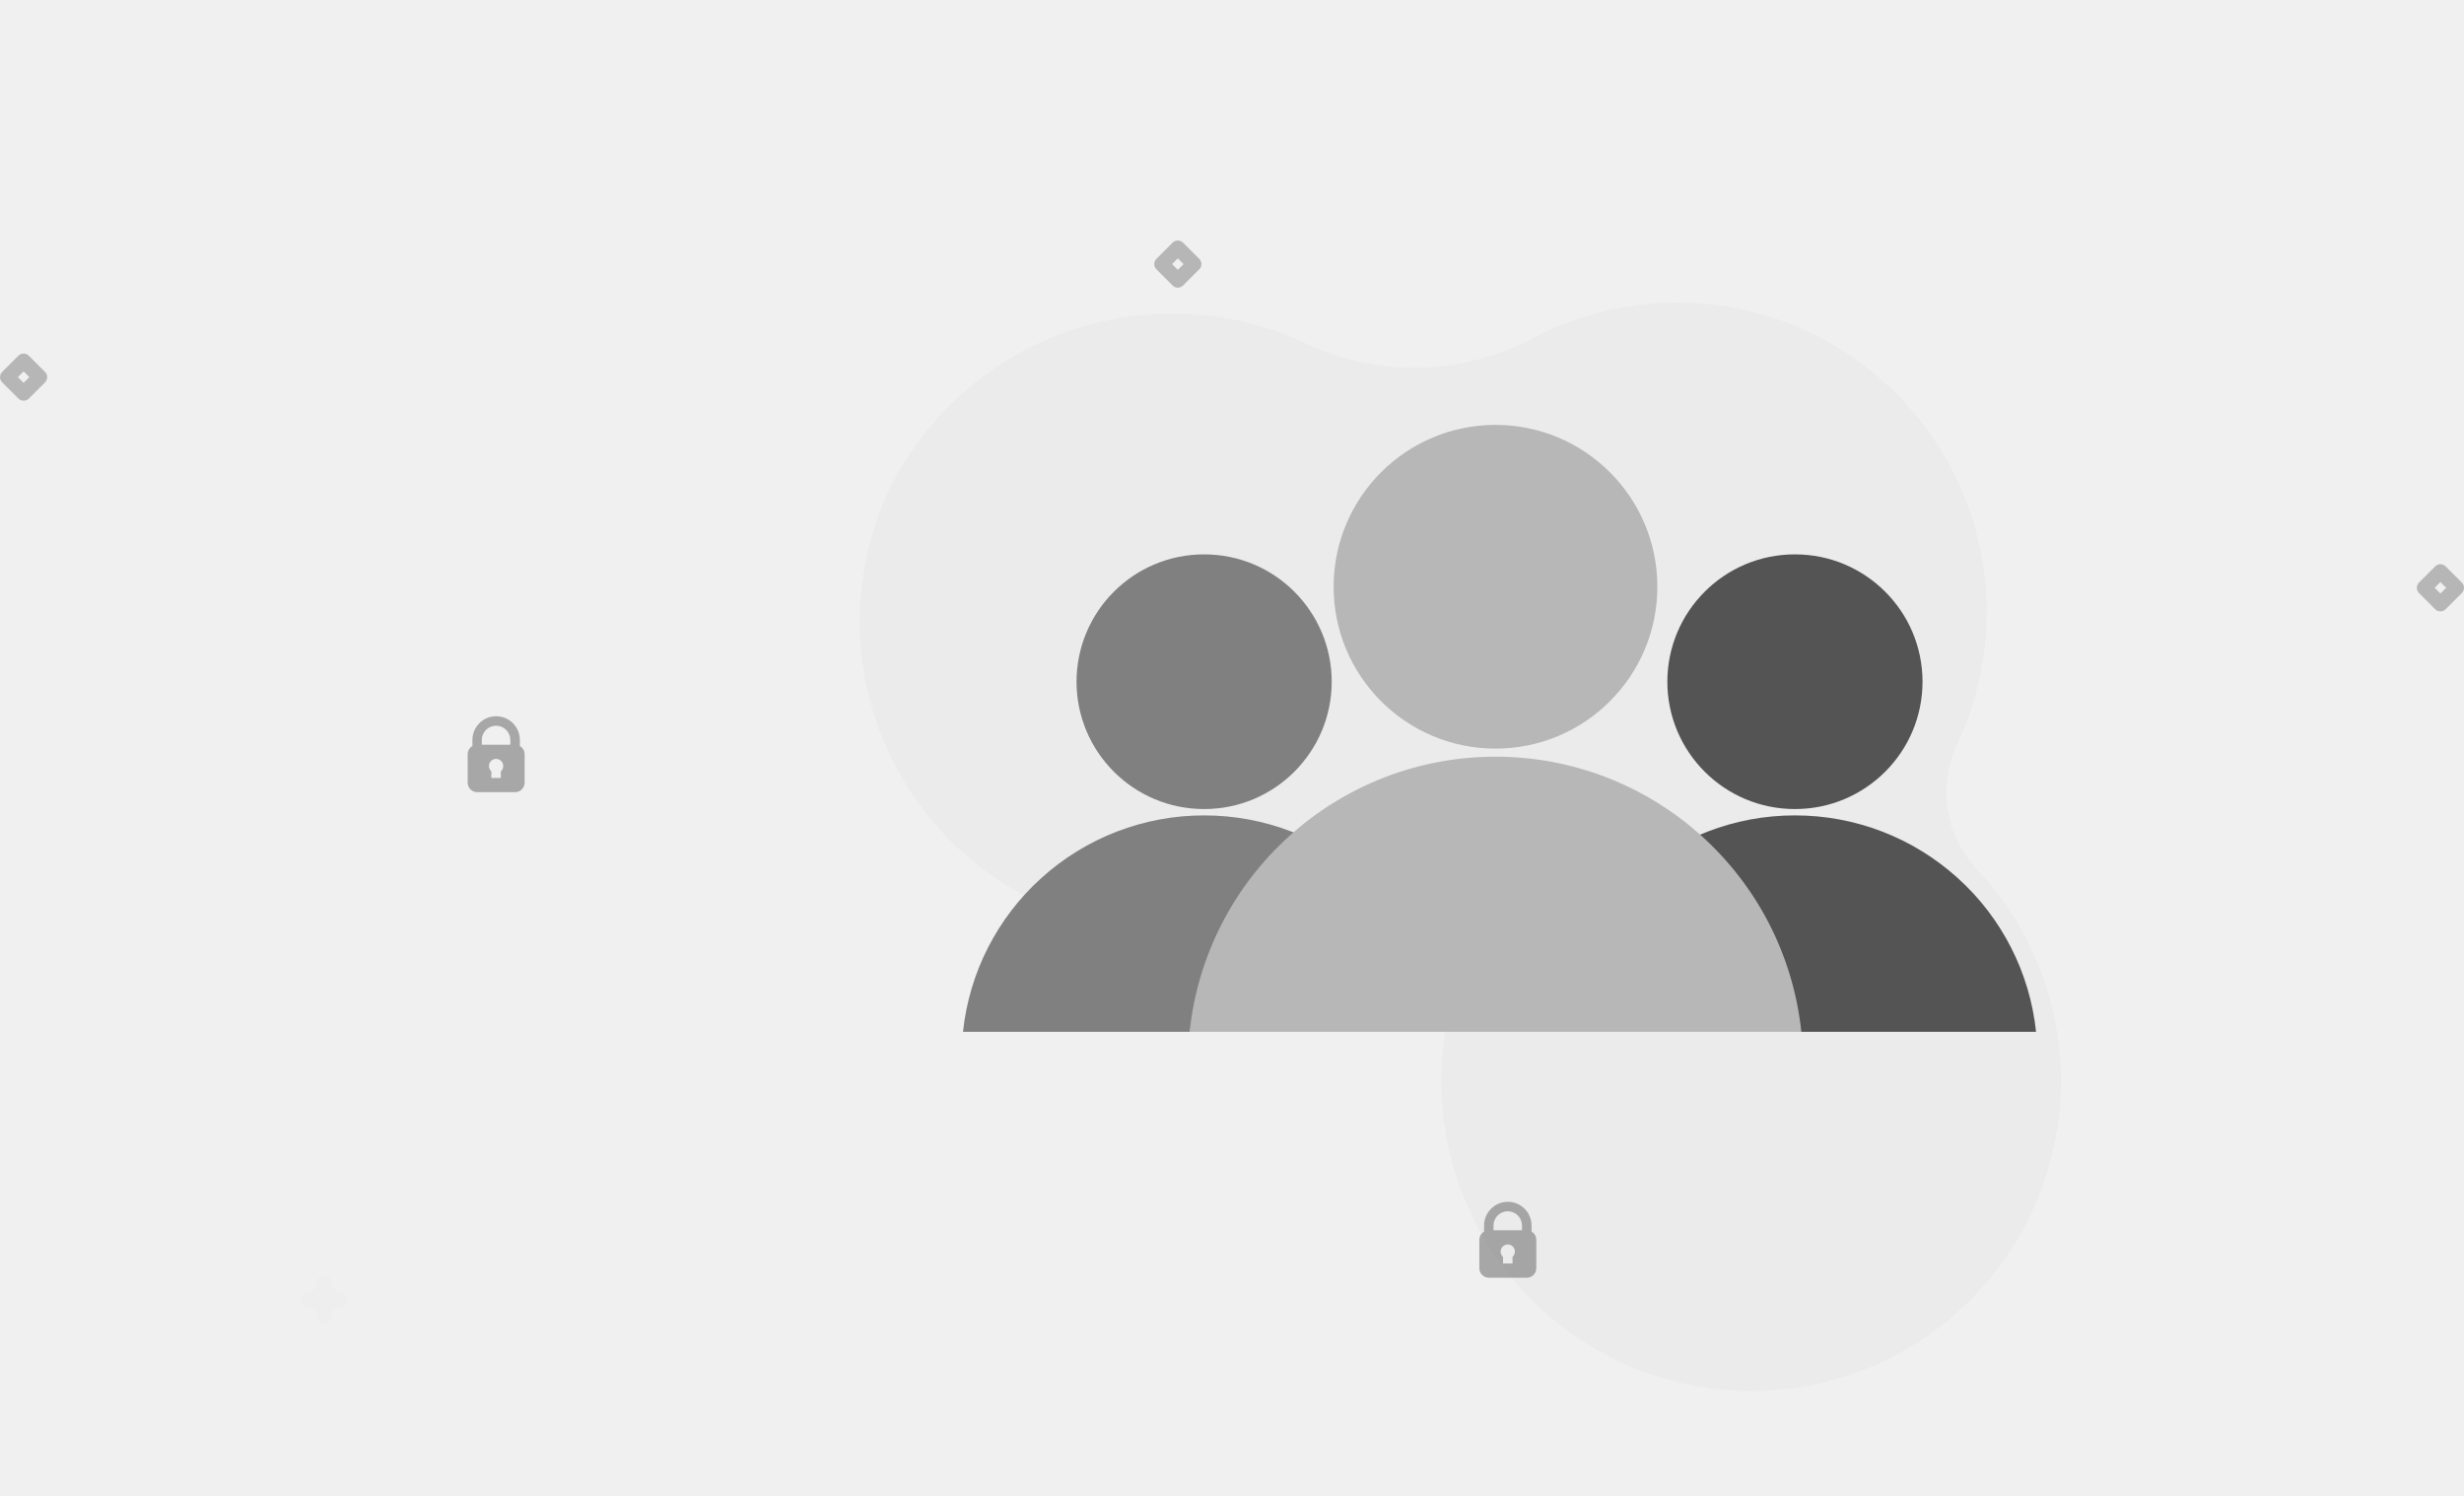
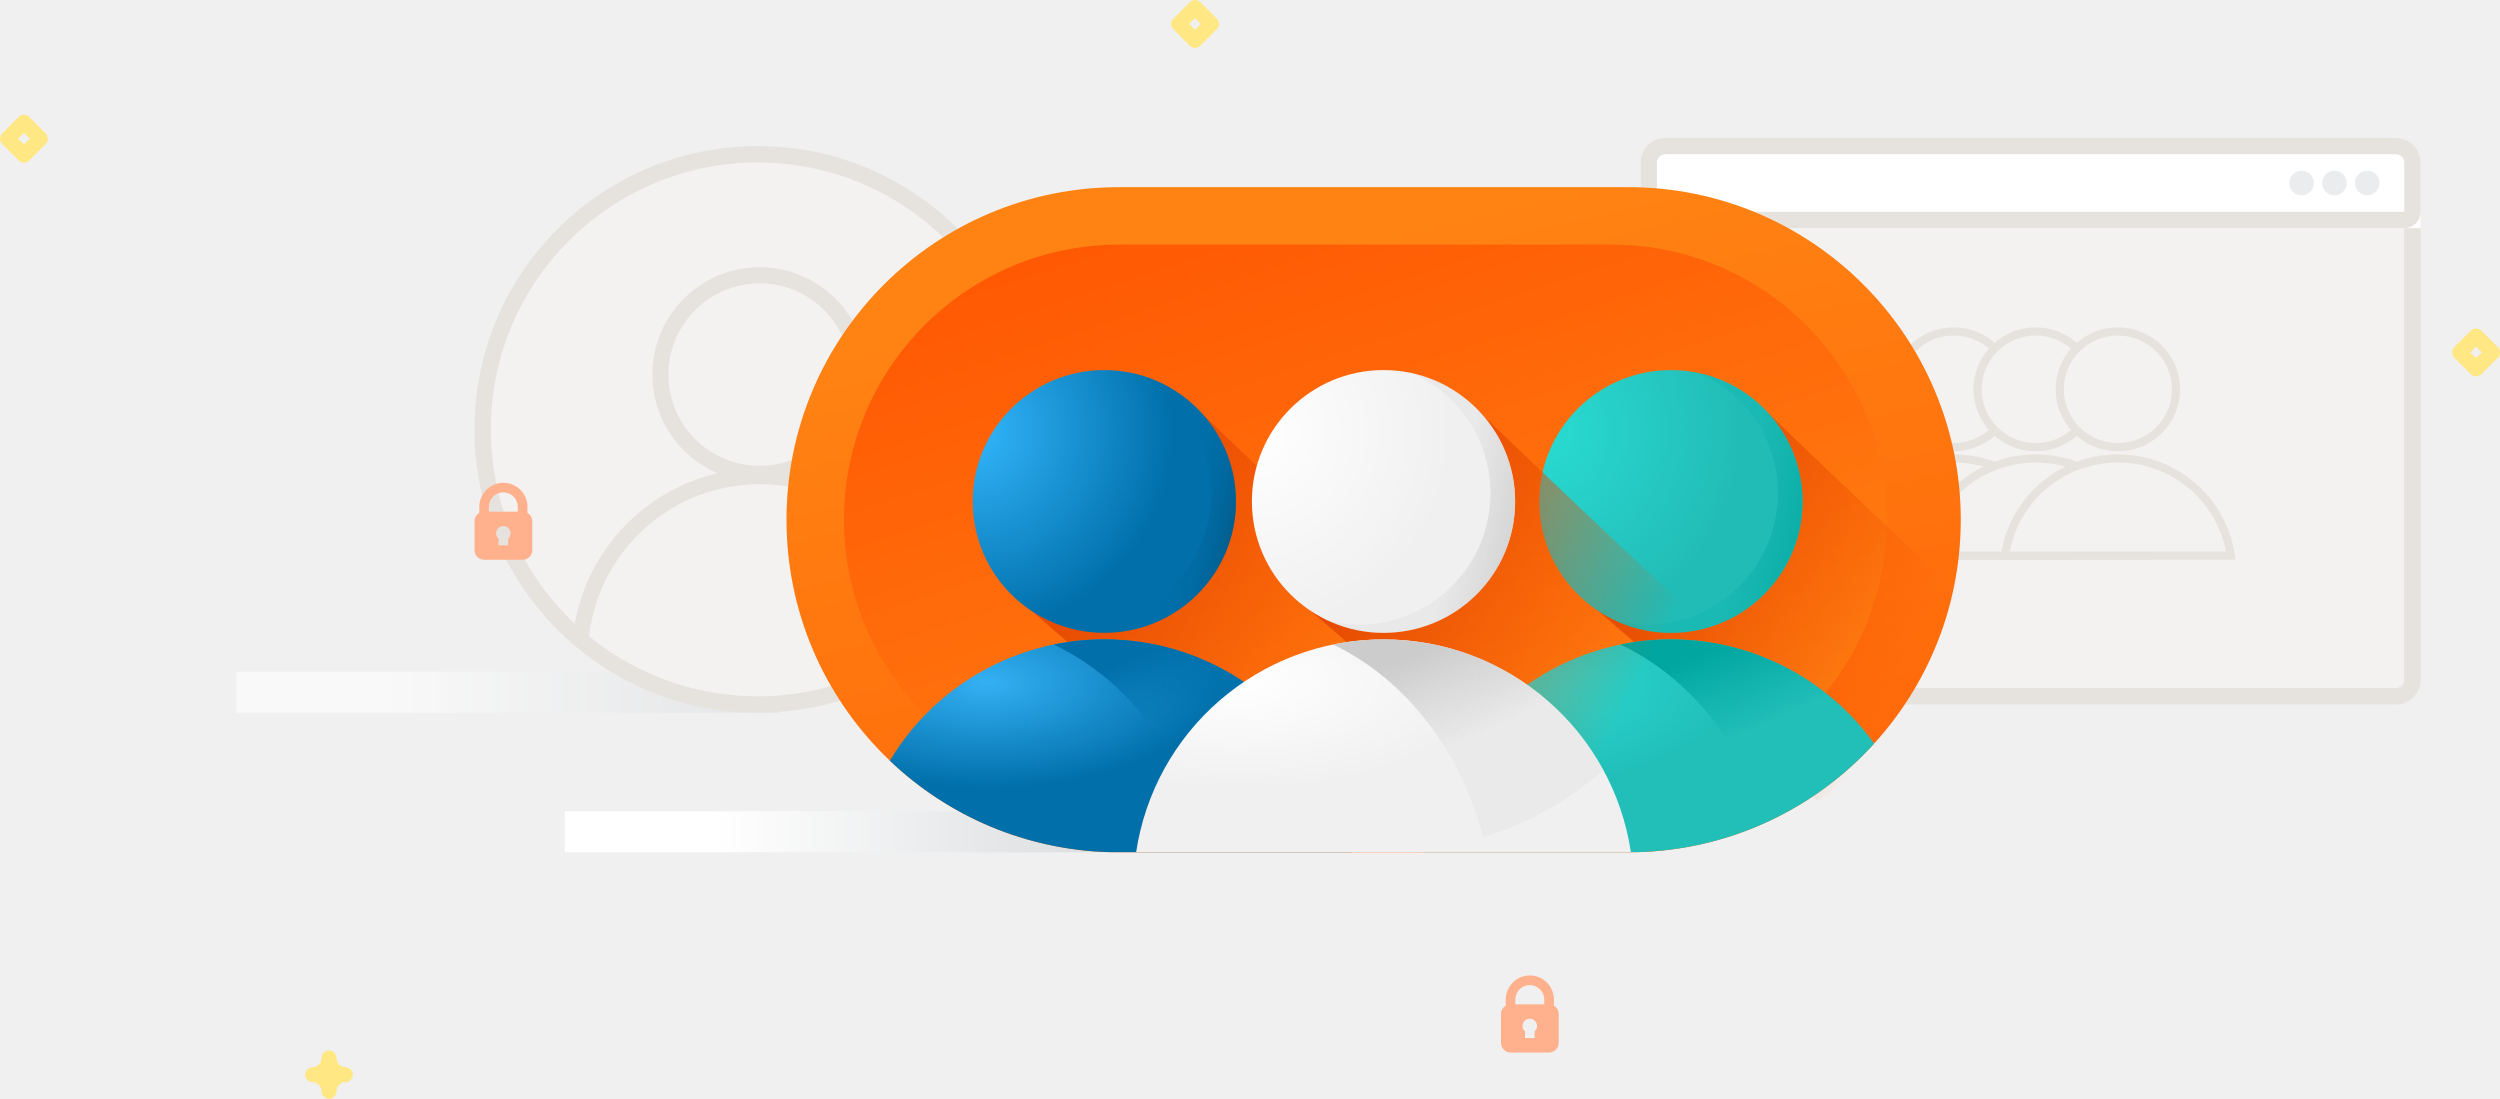
- <svg xmlns="http://www.w3.org/2000/svg" width="304.445" height="184.789" viewBox="0 0 304.445 184.789">
-   <g id="user-onboarding" transform="translate(-141.222 -68.495)">
-     <path id="Path_81" d="M163.973,73.972A38.194,38.194,0,0,0,141.32,50.558a13.869,13.869,0,0,1-8.946-12.789V37.4A38.273,38.273,0,0,0,63.3,15.568a31.233,31.233,0,0,1-25,12.959q-.437,0-.875.009A39,39,0,0,0,0,66.285a38.284,38.284,0,0,0,74.235,13.67,7.834,7.834,0,0,1,9.5-4.79l.149.042a7.814,7.814,0,0,1,5.691,8.146,38.282,38.282,0,1,0,74.393-9.387Z" transform="translate(280.616 68.495) rotate(26)" fill="#dbdbdb" opacity="0.24" />
-     <path id="Path_95" d="M424.493,166.965a.914.914,0,0,1-.914-.914,1.1,1.1,0,0,0-1.1-1.1.915.915,0,0,1,0-1.829,1.1,1.1,0,0,0,1.1-1.1.915.915,0,1,1,1.829,0,1.1,1.1,0,0,0,1.1,1.1.915.915,0,0,1,0,1.829,1.1,1.1,0,0,0-1.1,1.1.914.914,0,0,1-.914.914Z" transform="translate(-243.207 65.047)" fill="#eee" />
-     <path id="Path_96" d="M68.794,419.851a.915.915,0,0,1-.645-.267l-2-2a.914.914,0,0,1,0-1.291l2-2a.914.914,0,0,1,1.291,0l2,2a.914.914,0,0,1,0,1.291l-2,2.008A.915.915,0,0,1,68.794,419.851Zm-.711-2.917.711.711.711-.711-.711-.708Z" transform="translate(75.344 -301.841)" fill="rgba(157,157,157,0.7)" />
-     <path id="Path_98" d="M141.064,46.254a.914.914,0,0,1-.645-.267l-2-2.005a.914.914,0,0,1,0-1.291l2-2a.914.914,0,0,1,1.291,0l2,2a.914.914,0,0,1,0,1.291l-2,2a.909.909,0,0,1-.645.267Zm-.711-2.917.711.711.711-.711-.711-.711Z" transform="translate(301.688 97.79)" fill="rgba(157,157,157,0.7)" />
-     <path id="Path_98-2" data-name="Path_98" d="M141.064,46.254a.914.914,0,0,1-.645-.267l-2-2.005a.914.914,0,0,1,0-1.291l2-2a.914.914,0,0,1,1.291,0l2,2a.914.914,0,0,1,0,1.291l-2,2a.909.909,0,0,1-.645.267Zm-.711-2.917.711.711.711-.711-.711-.711Z" transform="translate(145.688 57.79)" fill="rgba(157,157,157,0.7)" />
-     <path id="padlock" d="M70.9,3.681V2.932a2.932,2.932,0,1,0-5.864,0v.749a1.169,1.169,0,0,0-.586,1.01V8.209a1.174,1.174,0,0,0,1.173,1.173h4.691a1.174,1.174,0,0,0,1.173-1.173V4.691a1.169,1.169,0,0,0-.586-1.01ZM67.963,1.173a1.761,1.761,0,0,1,1.759,1.759v.586H66.2V2.932a1.761,1.761,0,0,1,1.759-1.759Zm.586,5.635v.815H67.377V6.808a.88.88,0,1,1,1.173,0Z" transform="translate(259.555 217)" fill="#6b6b6b" opacity="0.55" />
-     <path id="padlock-2" data-name="padlock" d="M70.9,3.681V2.932a2.932,2.932,0,1,0-5.864,0v.749a1.169,1.169,0,0,0-.586,1.01V8.209a1.174,1.174,0,0,0,1.173,1.173h4.691a1.174,1.174,0,0,0,1.173-1.173V4.691a1.169,1.169,0,0,0-.586-1.01ZM67.963,1.173a1.761,1.761,0,0,1,1.759,1.759v.586H66.2V2.932a1.761,1.761,0,0,1,1.759-1.759Zm.586,5.635v.815H67.377V6.808a.88.88,0,1,1,1.173,0Z" transform="translate(134.555 157)" fill="#6b6b6b" opacity="0.55" />
-     <path id="Union_9" data-name="Union 9" d="M-1436,59a29.8,29.8,0,0,1,9.683-19.01,29.924,29.924,0,0,1,20.11-7.737,29.924,29.924,0,0,1,20.11,7.737A29.8,29.8,0,0,1-1376.416,59H-1436Zm14.027-43.267A15.75,15.75,0,0,1-1406.208,0a15.75,15.75,0,0,1,15.766,15.733,15.75,15.75,0,0,1-15.766,15.733A15.75,15.75,0,0,1-1421.974,15.733Z" transform="translate(1769.208 137)" fill="#545454" />
-     <path id="Union_10" data-name="Union 10" d="M-1436,59a29.8,29.8,0,0,1,9.683-19.01,29.924,29.924,0,0,1,20.11-7.737,29.924,29.924,0,0,1,20.11,7.737A29.8,29.8,0,0,1-1376.416,59H-1436Zm14.027-43.267A15.75,15.75,0,0,1-1406.208,0a15.75,15.75,0,0,1,15.766,15.733,15.75,15.75,0,0,1-15.766,15.733A15.75,15.75,0,0,1-1421.974,15.733Z" transform="translate(1696.208 137)" fill="gray" />
-     <path id="Union_2" data-name="Union 2" d="M-1436,75a37.908,37.908,0,0,1,12.283-24.165A37.914,37.914,0,0,1-1398.208,41a37.914,37.914,0,0,1,25.51,9.835A37.91,37.91,0,0,1-1360.416,75v0Zm17.793-55a20,20,0,0,1,20-20,20,20,0,0,1,20,20,20,20,0,0,1-20,20A20,20,0,0,1-1418.207,20Z" transform="translate(1724.208 121)" fill="#b7b7b7" />
+ <svg xmlns="http://www.w3.org/2000/svg" xmlns:xlink="http://www.w3.org/1999/xlink" width="304.445" height="133.802" viewBox="0 0 304.445 133.802">
+   <defs>
+     <linearGradient id="linear-gradient" x1="0.274" y1="0.5" x2="1" y2="0.5" gradientUnits="objectBoundingBox">
+       <stop offset="0" stop-color="#fff" />
+       <stop offset="1" stop-color="#dbdddf" />
+     </linearGradient>
+     <linearGradient id="linear-gradient-3" x1="0.274" y1="0.5" x2="1" y2="0.5" gradientUnits="objectBoundingBox">
+       <stop offset="0" stop-color="#fff" stop-opacity="0" />
+       <stop offset="1" stop-color="#dbdddf" />
+     </linearGradient>
+     <linearGradient id="linear-gradient-4" x1="0.236" y1="0.169" x2="0.821" y2="1.634" gradientUnits="objectBoundingBox">
+       <stop offset="0" stop-color="#ff8313" />
+       <stop offset="1" stop-color="#ff5402" />
+     </linearGradient>
+     <linearGradient id="linear-gradient-5" x1="0.783" y1="1.027" x2="0.103" y2="-0.072" xlink:href="#linear-gradient-4" />
+     <linearGradient id="linear-gradient-6" x1="0.084" y1="0.36" x2="0.818" y2="0.733" gradientUnits="objectBoundingBox">
+       <stop offset="0" stop-color="#e34700" />
+       <stop offset="0.472" stop-color="#e54800" stop-opacity="0.494" />
+       <stop offset="1" stop-color="#f34c00" stop-opacity="0" />
+     </linearGradient>
+     <radialGradient id="radial-gradient" cx="0.208" cy="0.202" r="0.5" gradientUnits="objectBoundingBox">
+       <stop offset="0" stop-color="#34b0f3" />
+       <stop offset="1" stop-color="#006faa" />
+     </radialGradient>
+     <radialGradient id="radial-gradient-2" cx="0" cy="0.233" r="0.764" gradientTransform="translate(0.106 0.025) rotate(27.054)" gradientUnits="objectBoundingBox">
+       <stop offset="0" stop-color="#33b6fc" />
+       <stop offset="1" stop-color="#006faa" />
+     </radialGradient>
+     <linearGradient id="linear-gradient-7" x1="0.433" x2="0.678" y2="0.398" gradientUnits="objectBoundingBox">
+       <stop offset="0" stop-color="#006faa" />
+       <stop offset="1" stop-color="#0a7cb8" stop-opacity="0" />
+     </linearGradient>
+     <linearGradient id="linear-gradient-8" x1="0.719" y1="0.4" x2="1.177" y2="0.537" gradientUnits="objectBoundingBox">
+       <stop offset="0" stop-color="#0070ac" stop-opacity="0" />
+       <stop offset="1" stop-color="#064769" />
+     </linearGradient>
+     <radialGradient id="radial-gradient-3" cx="0.208" cy="0.202" r="0.5" gradientUnits="objectBoundingBox">
+       <stop offset="0" stop-color="#29dbd3" />
+       <stop offset="1" stop-color="#22beb8" />
+     </radialGradient>
+     <radialGradient id="radial-gradient-4" cx="0" cy="0.233" r="0.764" gradientTransform="translate(0.106 0.025) rotate(27.054)" gradientUnits="objectBoundingBox">
+       <stop offset="0" stop-color="#29dcd3" />
+       <stop offset="1" stop-color="#22bcb6" />
+     </radialGradient>
+     <linearGradient id="linear-gradient-10" x1="0.433" x2="0.678" y2="0.398" gradientUnits="objectBoundingBox">
+       <stop offset="0" stop-color="#00a69f" />
+       <stop offset="1" stop-color="#00a69f" stop-opacity="0" />
+     </linearGradient>
+     <linearGradient id="linear-gradient-11" x1="0.719" y1="0.4" x2="1.177" y2="0.537" gradientUnits="objectBoundingBox">
+       <stop offset="0" stop-color="#15b5af" stop-opacity="0.49" />
+       <stop offset="1" stop-color="#00a69f" />
+     </linearGradient>
+     <radialGradient id="radial-gradient-5" cx="0.208" cy="0.202" r="0.5" gradientUnits="objectBoundingBox">
+       <stop offset="0" stop-color="#fff" />
+       <stop offset="1" stop-color="#f0f0f0" />
+     </radialGradient>
+     <radialGradient id="radial-gradient-6" cx="0" cy="0.233" r="0.764" gradientTransform="translate(0.106 0.025) rotate(27.054)" xlink:href="#radial-gradient-5" />
+     <linearGradient id="linear-gradient-13" x1="0.433" x2="0.678" y2="0.398" gradientUnits="objectBoundingBox">
+       <stop offset="0" stop-color="#ccc" />
+       <stop offset="1" stop-color="#ccc" stop-opacity="0.169" />
+     </linearGradient>
+     <linearGradient id="linear-gradient-14" x1="0.719" y1="0.4" x2="1.177" y2="0.537" gradientUnits="objectBoundingBox">
+       <stop offset="0" stop-color="#ccc" stop-opacity="0.188" />
+       <stop offset="1" stop-color="#ccc" />
+     </linearGradient>
+   </defs>
+   <g id="user-onboarding" transform="translate(-141.222 -98.21)">
+     <g id="lock-idle-accounts-illustration">
+       <rect id="Rectangle_455" data-name="Rectangle 455" width="66" height="5" transform="translate(170 180)" opacity="0.6" fill="url(#linear-gradient)" />
+       <g id="Group_1162" data-name="Group 1162" transform="translate(-1385 -1581)">
+         <g id="Path_2178" data-name="Path 2178" transform="translate(1584 1697)" fill="#f4f2f1">
+           <path d="M 34.5 68 C 29.977 68 25.59 67.114 21.461 65.368 C 17.472 63.681 13.889 61.265 10.812 58.188 C 7.735 55.111 5.319 51.528 3.632 47.539 C 1.886 43.41 1 39.023 1 34.5 C 1 29.977 1.886 25.59 3.632 21.461 C 5.319 17.472 7.735 13.889 10.812 10.812 C 13.889 7.735 17.472 5.319 21.461 3.632 C 25.59 1.886 29.977 1 34.5 1 C 39.023 1 43.41 1.886 47.539 3.632 C 51.528 5.319 55.111 7.735 58.188 10.812 C 61.265 13.889 63.681 17.472 65.368 21.461 C 67.114 25.59 68 29.977 68 34.5 C 68 39.023 67.114 43.41 65.368 47.539 C 63.681 51.528 61.265 55.111 58.188 58.188 C 55.111 61.265 51.528 63.681 47.539 65.368 C 43.41 67.114 39.023 68 34.5 68 Z" stroke="none" />
+           <path d="M 34.5 2 C 30.112 2 25.856 2.859 21.85 4.553 C 17.98 6.19 14.504 8.534 11.519 11.519 C 8.534 14.504 6.19 17.98 4.553 21.85 C 2.859 25.856 2 30.112 2 34.5 C 2 38.888 2.859 43.144 4.553 47.15 C 6.19 51.02 8.534 54.496 11.519 57.481 C 14.504 60.466 17.98 62.81 21.85 64.447 C 25.856 66.141 30.112 67 34.5 67 C 38.888 67 43.144 66.141 47.15 64.447 C 51.02 62.81 54.496 60.466 57.481 57.481 C 60.466 54.496 62.81 51.02 64.447 47.15 C 66.141 43.144 67 38.888 67 34.5 C 67 30.112 66.141 25.856 64.447 21.85 C 62.81 17.98 60.466 14.504 57.481 11.519 C 54.496 8.534 51.02 6.19 47.15 4.553 C 43.144 2.859 38.888 2 34.5 2 M 34.5 0 C 53.554 0 69 15.446 69 34.5 C 69 53.554 53.554 69 34.5 69 C 15.446 69 0 53.554 0 34.5 C 0 15.446 15.446 0 34.5 0 Z" stroke="none" fill="#e6e3df" />
+         </g>
+         <path id="application-outline" d="M1.961,45.726,0,45.723A22.951,22.951,0,0,1,17.676,25.08a13.066,13.066,0,1,1,10.256,0A22.955,22.955,0,0,1,45.608,45.72l-1.966,0a20.9,20.9,0,0,0-41.678,0v0ZM11.7,13.063A11.105,11.105,0,1,0,22.8,1.961,11.118,11.118,0,0,0,11.7,13.063Z" transform="translate(1595.926 1711.759)" fill="#e6e3df" />
+       </g>
+       <path id="Path_95" d="M424.493,166.965a.914.914,0,0,1-.914-.914,1.1,1.1,0,0,0-1.1-1.1.915.915,0,0,1,0-1.829,1.1,1.1,0,0,0,1.1-1.1.915.915,0,1,1,1.829,0,1.1,1.1,0,0,0,1.1,1.1.915.915,0,0,1,0,1.829,1.1,1.1,0,0,0-1.1,1.1.914.914,0,0,1-.914.914Z" transform="translate(-243.207 65.047)" fill="#ffe783" />
+       <path id="Path_96" d="M68.794,419.851a.915.915,0,0,1-.645-.267l-2-2a.914.914,0,0,1,0-1.291l2-2a.914.914,0,0,1,1.291,0l2,2a.914.914,0,0,1,0,1.291l-2,2.008A.915.915,0,0,1,68.794,419.851Zm-.711-2.917.711.711.711-.711-.711-.708Z" transform="translate(75.344 -301.841)" fill="#ffe783" />
+       <path id="Path_98" d="M141.064,46.254a.914.914,0,0,1-.645-.267l-2-2.005a.914.914,0,0,1,0-1.291l2-2a.914.914,0,0,1,1.291,0l2,2a.914.914,0,0,1,0,1.291l-2,2a.909.909,0,0,1-.645.267Zm-.711-2.917.711.711.711-.711-.711-.711Z" transform="translate(301.688 97.79)" fill="#ffe783" />
+       <path id="Path_98-2" data-name="Path_98" d="M141.064,46.254a.914.914,0,0,1-.645-.267l-2-2.005a.914.914,0,0,1,0-1.291l2-2a.914.914,0,0,1,1.291,0l2,2a.914.914,0,0,1,0,1.291l-2,2a.909.909,0,0,1-.645.267Zm-.711-2.917.711.711.711-.711-.711-.711Z" transform="translate(145.688 57.79)" fill="#ffe783" />
+       <path id="padlock" d="M70.9,3.681V2.932a2.932,2.932,0,1,0-5.864,0v.749a1.169,1.169,0,0,0-.586,1.01V8.209a1.174,1.174,0,0,0,1.173,1.173h4.691a1.174,1.174,0,0,0,1.173-1.173V4.691a1.169,1.169,0,0,0-.586-1.01ZM67.963,1.173a1.761,1.761,0,0,1,1.759,1.759v.586H66.2V2.932a1.761,1.761,0,0,1,1.759-1.759Zm.586,5.635v.815H67.377V6.808a.88.88,0,1,1,1.173,0Z" transform="translate(259.555 217)" fill="#ffb18d" />
+       <path id="padlock-2" data-name="padlock" d="M70.9,3.681V2.932a2.932,2.932,0,1,0-5.864,0v.749a1.169,1.169,0,0,0-.586,1.01V8.209a1.174,1.174,0,0,0,1.173,1.173h4.691a1.174,1.174,0,0,0,1.173-1.173V4.691a1.169,1.169,0,0,0-.586-1.01ZM67.963,1.173a1.761,1.761,0,0,1,1.759,1.759v.586H66.2V2.932a1.761,1.761,0,0,1,1.759-1.759Zm.586,5.635v.815H67.377V6.808a.88.88,0,1,1,1.173,0Z" transform="translate(134.555 157)" fill="#ffb18d" />
+       <rect id="Rectangle_446" data-name="Rectangle 446" width="66" height="5" transform="translate(210 197)" fill="url(#linear-gradient)" />
+       <g id="Group_1135" data-name="Group 1135" transform="translate(61 -7)">
+         <rect id="Rectangle_448" data-name="Rectangle 448" width="66" height="5" transform="translate(234 186)" fill="url(#linear-gradient-3)" />
+         <g id="Path_2110" data-name="Path 2110" transform="translate(280 122)" fill="#f4f2f1">
+           <path d="M 92 68 L 3 68 C 1.897 68 1 67.103 1 66 L 1 3 C 1 1.897 1.897 1 3 1 L 92 1 C 93.103 1 94 1.897 94 3 L 94 66 C 94 67.103 93.103 68 92 68 Z" stroke="none" />
+           <path d="M 3 2 C 2.449 2 2 2.449 2 3 L 2 66 C 2 66.551 2.449 67 3 67 L 92 67 C 92.551 67 93 66.551 93 66 L 93 3 C 93 2.449 92.551 2 92 2 L 3 2 M 3 0 L 92 0 C 93.657 0 95 1.343 95 3 L 95 66 C 95 67.657 93.657 69 92 69 L 3 69 C 1.343 69 0 67.657 0 66 L 0 3 C 0 1.343 1.343 0 3 0 Z" stroke="none" fill="#e6e3df" />
+         </g>
+         <g id="Rectangle_376" data-name="Rectangle 376" transform="translate(280 122)" fill="#fff" stroke="#e6e3df" stroke-width="2">
+           <path d="M3,0H92a3,3,0,0,1,3,3v8a0,0,0,0,1,0,0H0a0,0,0,0,1,0,0V3A3,3,0,0,1,3,0Z" stroke="none" />
+           <path d="M3,1H92a2,2,0,0,1,2,2V9a1,1,0,0,1-1,1H2A1,1,0,0,1,1,9V3A2,2,0,0,1,3,1Z" fill="none" />
+         </g>
+         <circle id="Ellipse_110" data-name="Ellipse 110" cx="1.5" cy="1.5" r="1.5" transform="translate(367 126)" fill="#eaecee" />
+         <circle id="Ellipse_111" data-name="Ellipse 111" cx="1.5" cy="1.5" r="1.5" transform="translate(363 126)" fill="#eaecee" />
+         <circle id="Ellipse_112" data-name="Ellipse 112" cx="1.5" cy="1.5" r="1.5" transform="translate(359 126)" fill="#eaecee" />
+         <g id="Group_1100" data-name="Group 1100" transform="translate(303.809 145.075)">
+           <g id="Union_3" data-name="Union 3" transform="translate(0)" fill="#f4f2f1">
+             <path d="M 28.079 27.794 L 0.567 27.794 C 1.03 24.627 2.587 21.717 4.99 19.549 C 7.55 17.239 10.865 15.967 14.323 15.967 C 17.781 15.967 21.096 17.239 23.656 19.549 C 26.059 21.717 27.616 24.627 28.079 27.794 Z M 14.323 14.59 C 10.419 14.59 7.243 11.43 7.243 7.545 C 7.243 3.66 10.419 0.5 14.323 0.5 C 18.227 0.5 21.403 3.66 21.403 7.545 C 21.403 11.43 18.227 14.59 14.323 14.59 Z" stroke="none" />
+             <path d="M 27.488 27.294 C 26.946 24.465 25.491 21.878 23.321 19.92 C 20.853 17.694 17.657 16.467 14.323 16.467 C 10.989 16.467 7.793 17.694 5.325 19.92 C 3.154 21.878 1.7 24.465 1.158 27.294 L 27.488 27.294 M 14.323 14.09 C 17.951 14.09 20.903 11.154 20.903 7.545 C 20.903 3.936 17.951 1 14.323 1 C 10.695 1 7.743 3.936 7.743 7.545 C 7.743 11.154 10.695 14.09 14.323 14.09 M 28.646 28.294 L -3.124084514638525e-06 28.294 C 0.368 24.791 2.022 21.553 4.655 19.178 C 7.307 16.785 10.741 15.467 14.323 15.467 C 17.905 15.467 21.339 16.785 23.991 19.178 C 26.624 21.553 28.277 24.791 28.646 28.293 L 28.646 28.294 Z M 14.323 15.09 C 10.137 15.09 6.743 11.712 6.743 7.545 C 6.743 3.378 10.137 -3.937988367397338e-06 14.323 -3.937988367397338e-06 C 18.509 -3.937988367397338e-06 21.903 3.378 21.903 7.545 C 21.903 11.712 18.509 15.09 14.323 15.09 Z" stroke="none" fill="#e6e3df" />
+           </g>
+         </g>
+         <g id="Group_1164" data-name="Group 1164" transform="translate(313.809 145.075)">
+           <g id="Union_3-2" data-name="Union 3" transform="translate(0)" fill="#f4f2f1">
+             <path d="M 28.079 27.794 L 0.567 27.794 C 1.03 24.627 2.587 21.717 4.99 19.549 C 7.55 17.239 10.865 15.967 14.323 15.967 C 17.781 15.967 21.096 17.239 23.656 19.549 C 26.059 21.717 27.616 24.627 28.079 27.794 Z M 14.323 14.59 C 10.419 14.59 7.243 11.43 7.243 7.545 C 7.243 3.66 10.419 0.5 14.323 0.5 C 18.227 0.5 21.403 3.66 21.403 7.545 C 21.403 11.43 18.227 14.59 14.323 14.59 Z" stroke="none" />
+             <path d="M 27.488 27.294 C 26.946 24.465 25.491 21.878 23.321 19.92 C 20.853 17.694 17.657 16.467 14.323 16.467 C 10.989 16.467 7.793 17.694 5.325 19.92 C 3.154 21.878 1.7 24.465 1.158 27.294 L 27.488 27.294 M 14.323 14.09 C 17.951 14.09 20.903 11.154 20.903 7.545 C 20.903 3.936 17.951 1 14.323 1 C 10.695 1 7.743 3.936 7.743 7.545 C 7.743 11.154 10.695 14.09 14.323 14.09 M 28.646 28.294 L -3.124084514638525e-06 28.294 C 0.368 24.791 2.022 21.553 4.655 19.178 C 7.307 16.785 10.741 15.467 14.323 15.467 C 17.905 15.467 21.339 16.785 23.991 19.178 C 26.624 21.553 28.277 24.791 28.646 28.293 L 28.646 28.294 Z M 14.323 15.09 C 10.137 15.09 6.743 11.712 6.743 7.545 C 6.743 3.378 10.137 -3.937988367397338e-06 14.323 -3.937988367397338e-06 C 18.509 -3.937988367397338e-06 21.903 3.378 21.903 7.545 C 21.903 11.712 18.509 15.09 14.323 15.09 Z" stroke="none" fill="#e6e3df" />
+           </g>
+         </g>
+         <g id="Group_1165" data-name="Group 1165" transform="translate(323.809 145.075)">
+           <g id="Union_3-3" data-name="Union 3" transform="translate(0)" fill="#f4f2f1">
+             <path d="M 28.079 27.794 L 0.567 27.794 C 1.03 24.627 2.587 21.717 4.99 19.549 C 7.55 17.239 10.865 15.967 14.323 15.967 C 17.781 15.967 21.096 17.239 23.656 19.549 C 26.059 21.717 27.616 24.627 28.079 27.794 Z M 14.323 14.59 C 10.419 14.59 7.243 11.43 7.243 7.545 C 7.243 3.66 10.419 0.5 14.323 0.5 C 18.227 0.5 21.403 3.66 21.403 7.545 C 21.403 11.43 18.227 14.59 14.323 14.59 Z" stroke="none" />
+             <path d="M 27.488 27.294 C 26.946 24.465 25.491 21.878 23.321 19.92 C 20.853 17.694 17.657 16.467 14.323 16.467 C 10.989 16.467 7.793 17.694 5.325 19.92 C 3.154 21.878 1.7 24.465 1.158 27.294 L 27.488 27.294 M 14.323 14.09 C 17.951 14.09 20.903 11.154 20.903 7.545 C 20.903 3.936 17.951 1 14.323 1 C 10.695 1 7.743 3.936 7.743 7.545 C 7.743 11.154 10.695 14.09 14.323 14.09 M 28.646 28.294 L -3.124084514638525e-06 28.294 C 0.368 24.791 2.022 21.553 4.655 19.178 C 7.307 16.785 10.741 15.467 14.323 15.467 C 17.905 15.467 21.339 16.785 23.991 19.178 C 26.624 21.553 28.277 24.791 28.646 28.293 L 28.646 28.294 Z M 14.323 15.09 C 10.137 15.09 6.743 11.712 6.743 7.545 C 6.743 3.378 10.137 -3.937988367397338e-06 14.323 -3.937988367397338e-06 C 18.509 -3.937988367397338e-06 21.903 3.378 21.903 7.545 C 21.903 11.712 18.509 15.09 14.323 15.09 Z" stroke="none" fill="#e6e3df" />
+           </g>
+         </g>
+       </g>
+     </g>
+     <g id="Group_1273" data-name="Group 1273" transform="translate(-4839 -16399)">
+       <rect id="Rectangle_492" data-name="Rectangle 492" width="143" height="81" rx="40.5" transform="translate(5076 16520)" fill="url(#linear-gradient-4)" />
+       <rect id="Rectangle_493" data-name="Rectangle 493" width="127" height="67" rx="33.5" transform="translate(5083 16527)" fill="url(#linear-gradient-5)" />
+       <g id="Group_1268" data-name="Group 1268" transform="translate(60 152)">
+         <path id="Intersection_12" data-name="Intersection 12" d="M-11087.112-4018.688l22.667-22.424c13.732,13.195,23,21.832,27.517,26a40.615,40.615,0,0,1-19.276,23.234Z" transform="translate(16130.318 20436)" fill="url(#linear-gradient-6)" />
+         <path id="Intersection_19" data-name="Intersection 19" d="M60.826,80.979h0Zm0,0H31.193A40.349,40.349,0,0,1,4.583,69.841,30.469,30.469,0,0,1,60.826,80.978Z" transform="translate(5024 16368)" fill="url(#radial-gradient)" />
+         <ellipse id="Ellipse_215" data-name="Ellipse 215" cx="16.029" cy="16" rx="16.029" ry="16" transform="translate(5038.675 16390.277)" fill="url(#radial-gradient-2)" />
+         <path id="Subtraction_32" data-name="Subtraction 32" d="M-11054.46-4041.819h0c-2.85-10.724-9.519-19.285-18.3-23.486a30.731,30.731,0,0,1,6.14-.618,30.442,30.442,0,0,1,10.247,1.763,30.411,30.411,0,0,1,8.763,4.885,30.56,30.56,0,0,1,6.665,7.393c.389.608.761,1.237,1.1,1.869a40.189,40.189,0,0,1-14.622,8.195Z" transform="translate(16121.318 20489)" fill="url(#linear-gradient-7)" />
+         <path id="Subtraction_33" data-name="Subtraction 33" d="M-11096.971-4035a15.925,15.925,0,0,1-6.561-1.4,16.148,16.148,0,0,0,3.559.4,16.032,16.032,0,0,0,16.029-16,16.028,16.028,0,0,0-9.479-14.607,16.1,16.1,0,0,1,8.92,5.551,15.949,15.949,0,0,1,2.615,4.631,15.946,15.946,0,0,1,.945,5.427,15.879,15.879,0,0,1-4.7,11.313A15.938,15.938,0,0,1-11096.971-4035Z" transform="translate(16151.674 20457.277)" fill="url(#linear-gradient-8)" />
+       </g>
+       <g id="Group_1267" data-name="Group 1267" transform="translate(129 152)">
+         <path id="Intersection_12-2" data-name="Intersection 12" d="M-11087.112-4018.688l22.667-22.424c10.515,10.1,18.413,17.533,23.563,22.33a40.59,40.59,0,0,1-16.869,25.559Z" transform="translate(16130.318 20436)" fill="url(#linear-gradient-6)" />
+         <path id="Intersection_17" data-name="Intersection 17" d="M42.58,80.979A30.472,30.472,0,0,1,97.453,67.76,40.387,40.387,0,0,1,68.807,80.979Z" transform="translate(4982 16368)" fill="url(#radial-gradient-3)" />
+         <ellipse id="Ellipse_215-2" data-name="Ellipse 215" cx="16.029" cy="16" rx="16.029" ry="16" transform="translate(5038.675 16390.277)" fill="url(#radial-gradient-4)" />
+         <path id="Intersection_18" data-name="Intersection 18" d="M66.562,55.694A30.7,30.7,0,0,1,82.949,56.84a30.545,30.545,0,0,1,14.5,10.919,40.619,40.619,0,0,1-13.126,9.59C81.234,67.484,74.834,59.653,66.562,55.694Z" transform="translate(4982 16368)" fill="url(#linear-gradient-10)" />
+         <path id="Subtraction_33-2" data-name="Subtraction 33" d="M-11096.971-4035a15.925,15.925,0,0,1-6.561-1.4,16.148,16.148,0,0,0,3.559.4,16.032,16.032,0,0,0,16.029-16,16.028,16.028,0,0,0-9.479-14.607,16.1,16.1,0,0,1,8.92,5.551,15.949,15.949,0,0,1,2.615,4.631,15.946,15.946,0,0,1,.945,5.427,15.879,15.879,0,0,1-4.7,11.313A15.938,15.938,0,0,1-11096.971-4035Z" transform="translate(16151.674 20457.277)" fill="url(#linear-gradient-11)" />
+       </g>
+       <g id="Group_1272" data-name="Group 1272" transform="translate(94 152)">
+         <path id="Intersection_12-3" data-name="Intersection 12" d="M-11087.112-4018.688l22.667-22.424c13.732,13.195,23,21.832,27.517,26a40.615,40.615,0,0,1-19.276,23.234Z" transform="translate(16130.318 20436)" fill="url(#linear-gradient-6)" />
+         <path id="Intersection_14" data-name="Intersection 14" d="M-11045.492-3987.021h-60.246a30.372,30.372,0,0,1,10.145-18.448,30.361,30.361,0,0,1,9.128-5.469,30.384,30.384,0,0,1,10.851-1.986,30.384,30.384,0,0,1,10.851,1.986,30.361,30.361,0,0,1,9.128,5.469,30.377,30.377,0,0,1,10.145,18.447Z" transform="translate(16130.318 20436)" fill="url(#radial-gradient-5)" />
+         <ellipse id="Ellipse_215-3" data-name="Ellipse 215" cx="16.029" cy="16" rx="16.029" ry="16" transform="translate(5038.675 16390.277)" fill="url(#radial-gradient-6)" />
+         <path id="Subtraction_32-2" data-name="Subtraction 32" d="M-11054.46-4041.819h0c-2.85-10.724-9.519-19.285-18.3-23.486a30.731,30.731,0,0,1,6.14-.618,30.442,30.442,0,0,1,10.247,1.763,30.411,30.411,0,0,1,8.763,4.885,30.56,30.56,0,0,1,6.665,7.393c.389.608.761,1.237,1.1,1.869a40.189,40.189,0,0,1-14.622,8.195Z" transform="translate(16121.318 20489)" fill="url(#linear-gradient-13)" />
+         <path id="Subtraction_33-3" data-name="Subtraction 33" d="M-11096.971-4035a15.925,15.925,0,0,1-6.561-1.4,16.148,16.148,0,0,0,3.559.4,16.032,16.032,0,0,0,16.029-16,16.028,16.028,0,0,0-9.479-14.607,16.1,16.1,0,0,1,8.92,5.551,15.949,15.949,0,0,1,2.615,4.631,15.946,15.946,0,0,1,.945,5.427,15.879,15.879,0,0,1-4.7,11.313A15.938,15.938,0,0,1-11096.971-4035Z" transform="translate(16151.674 20457.277)" fill="url(#linear-gradient-14)" />
+       </g>
+     </g>
  </g>
</svg>
